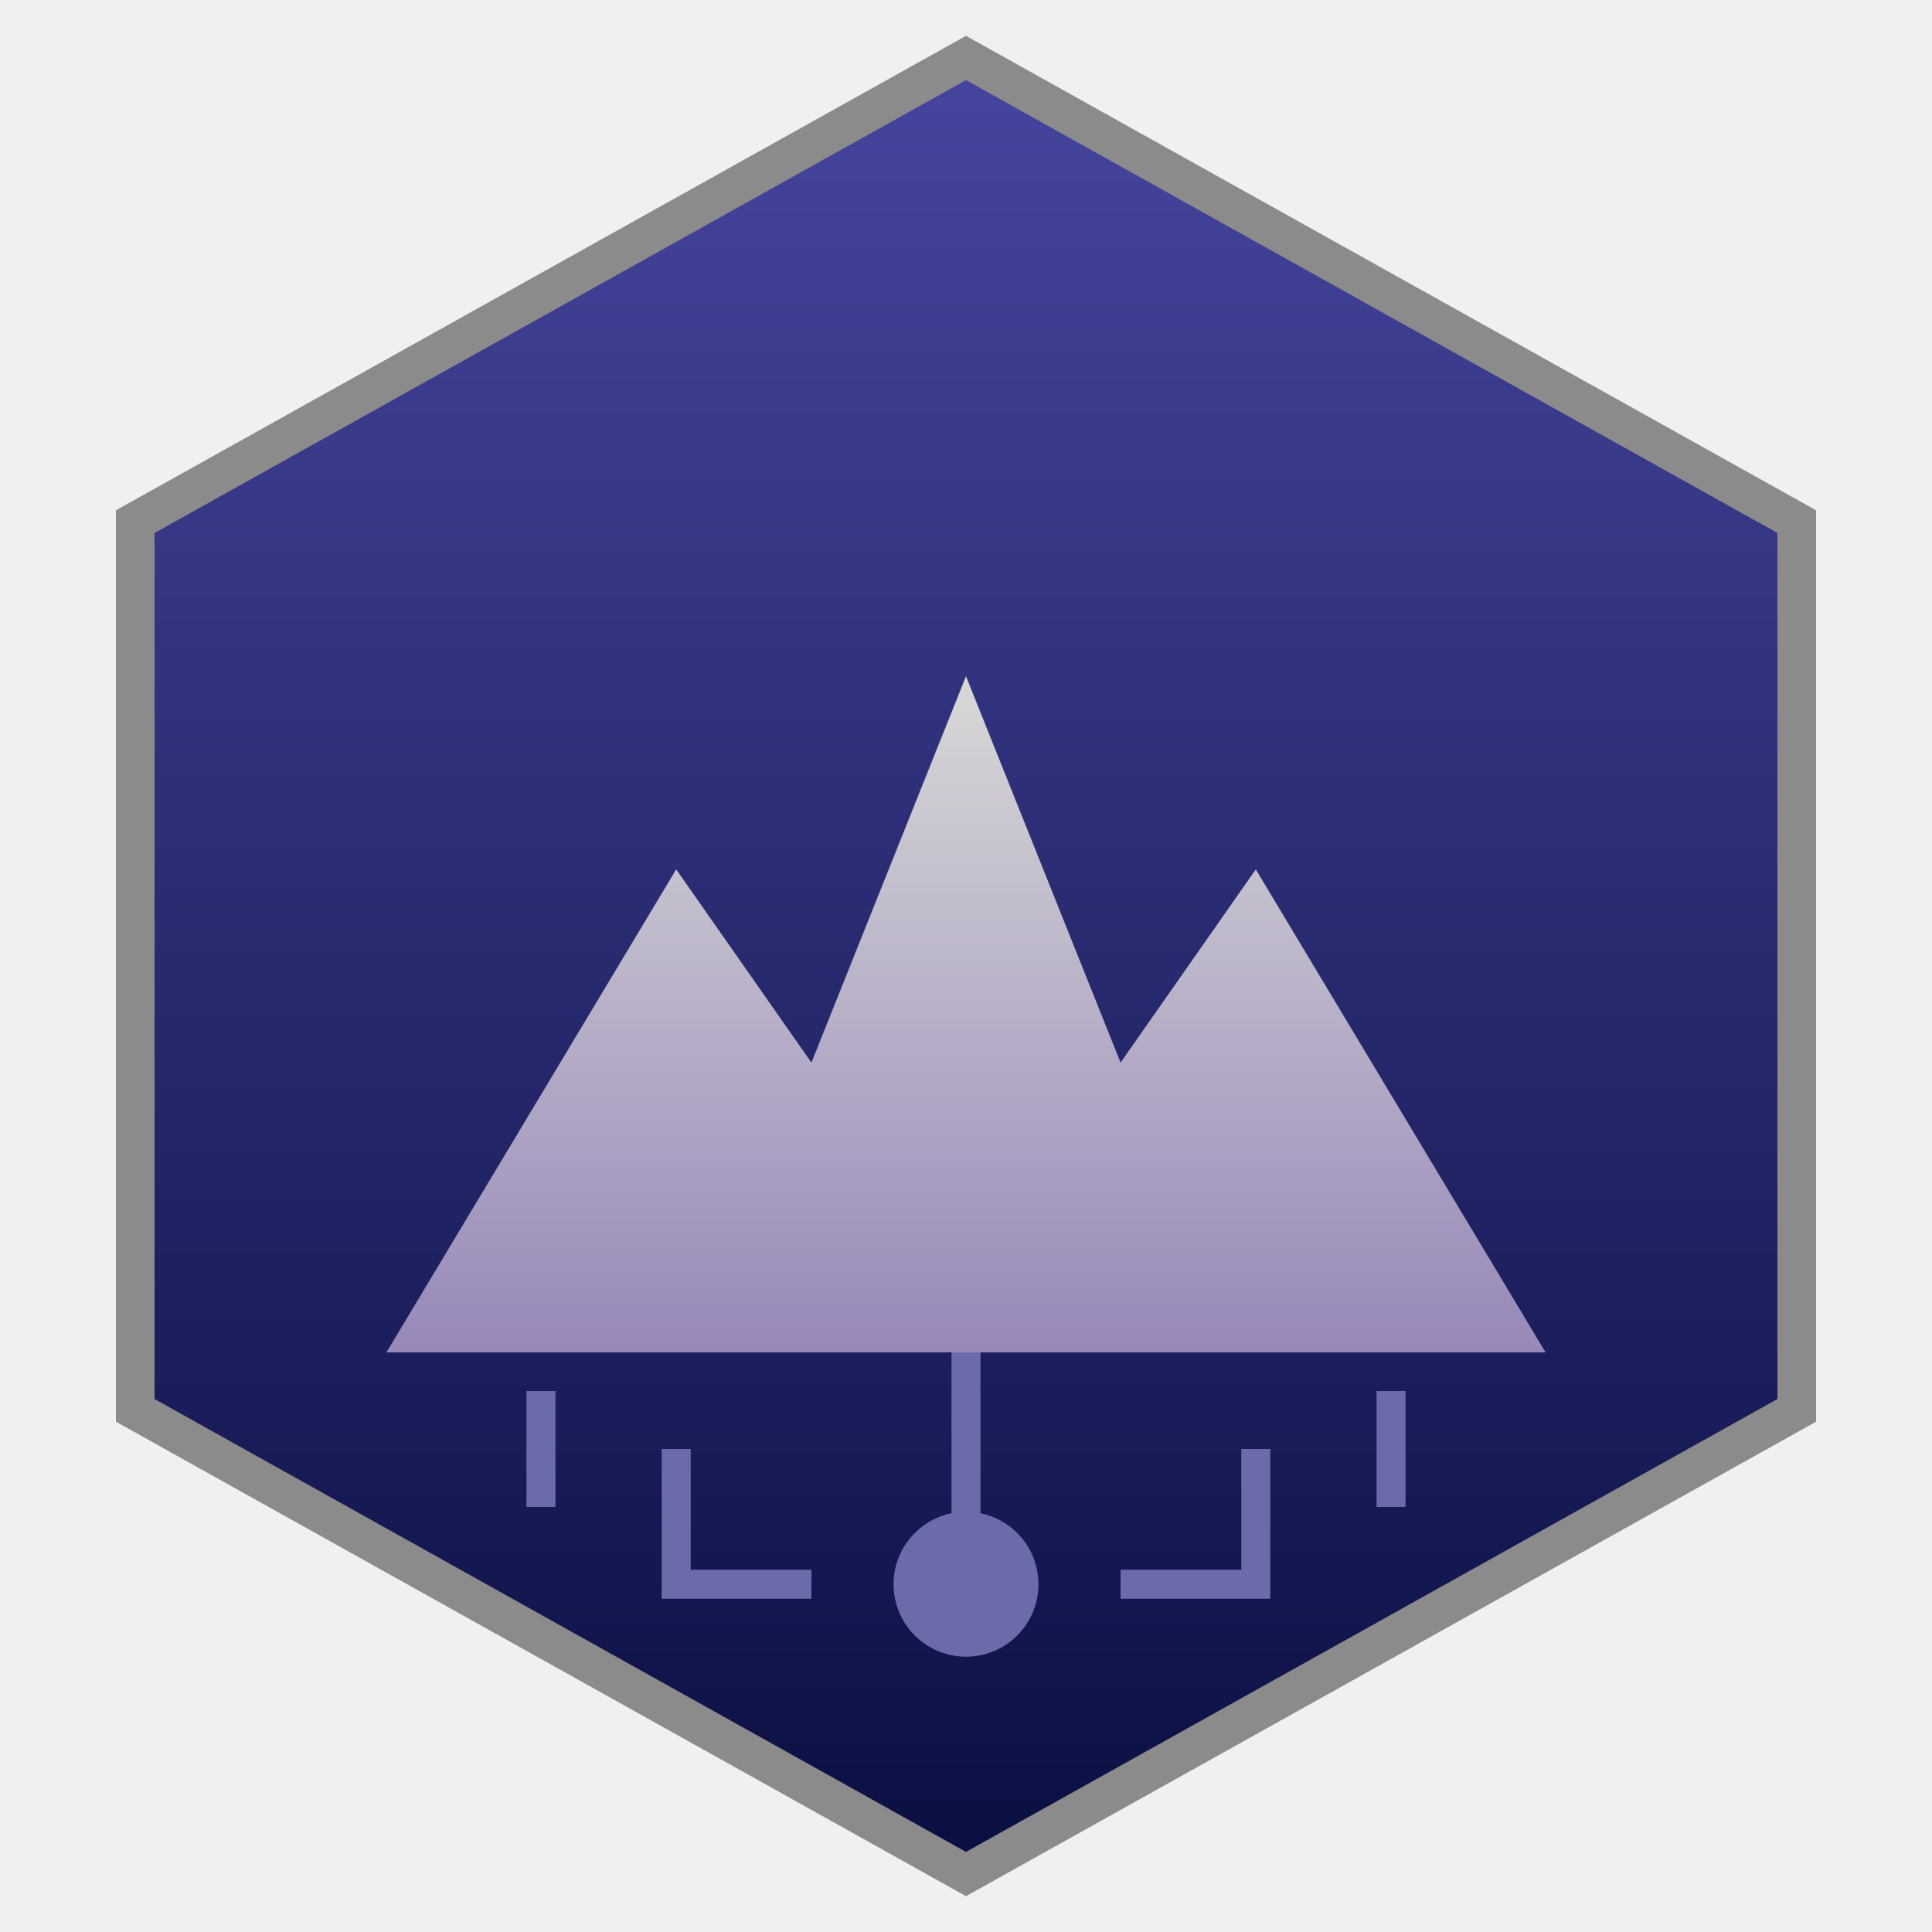
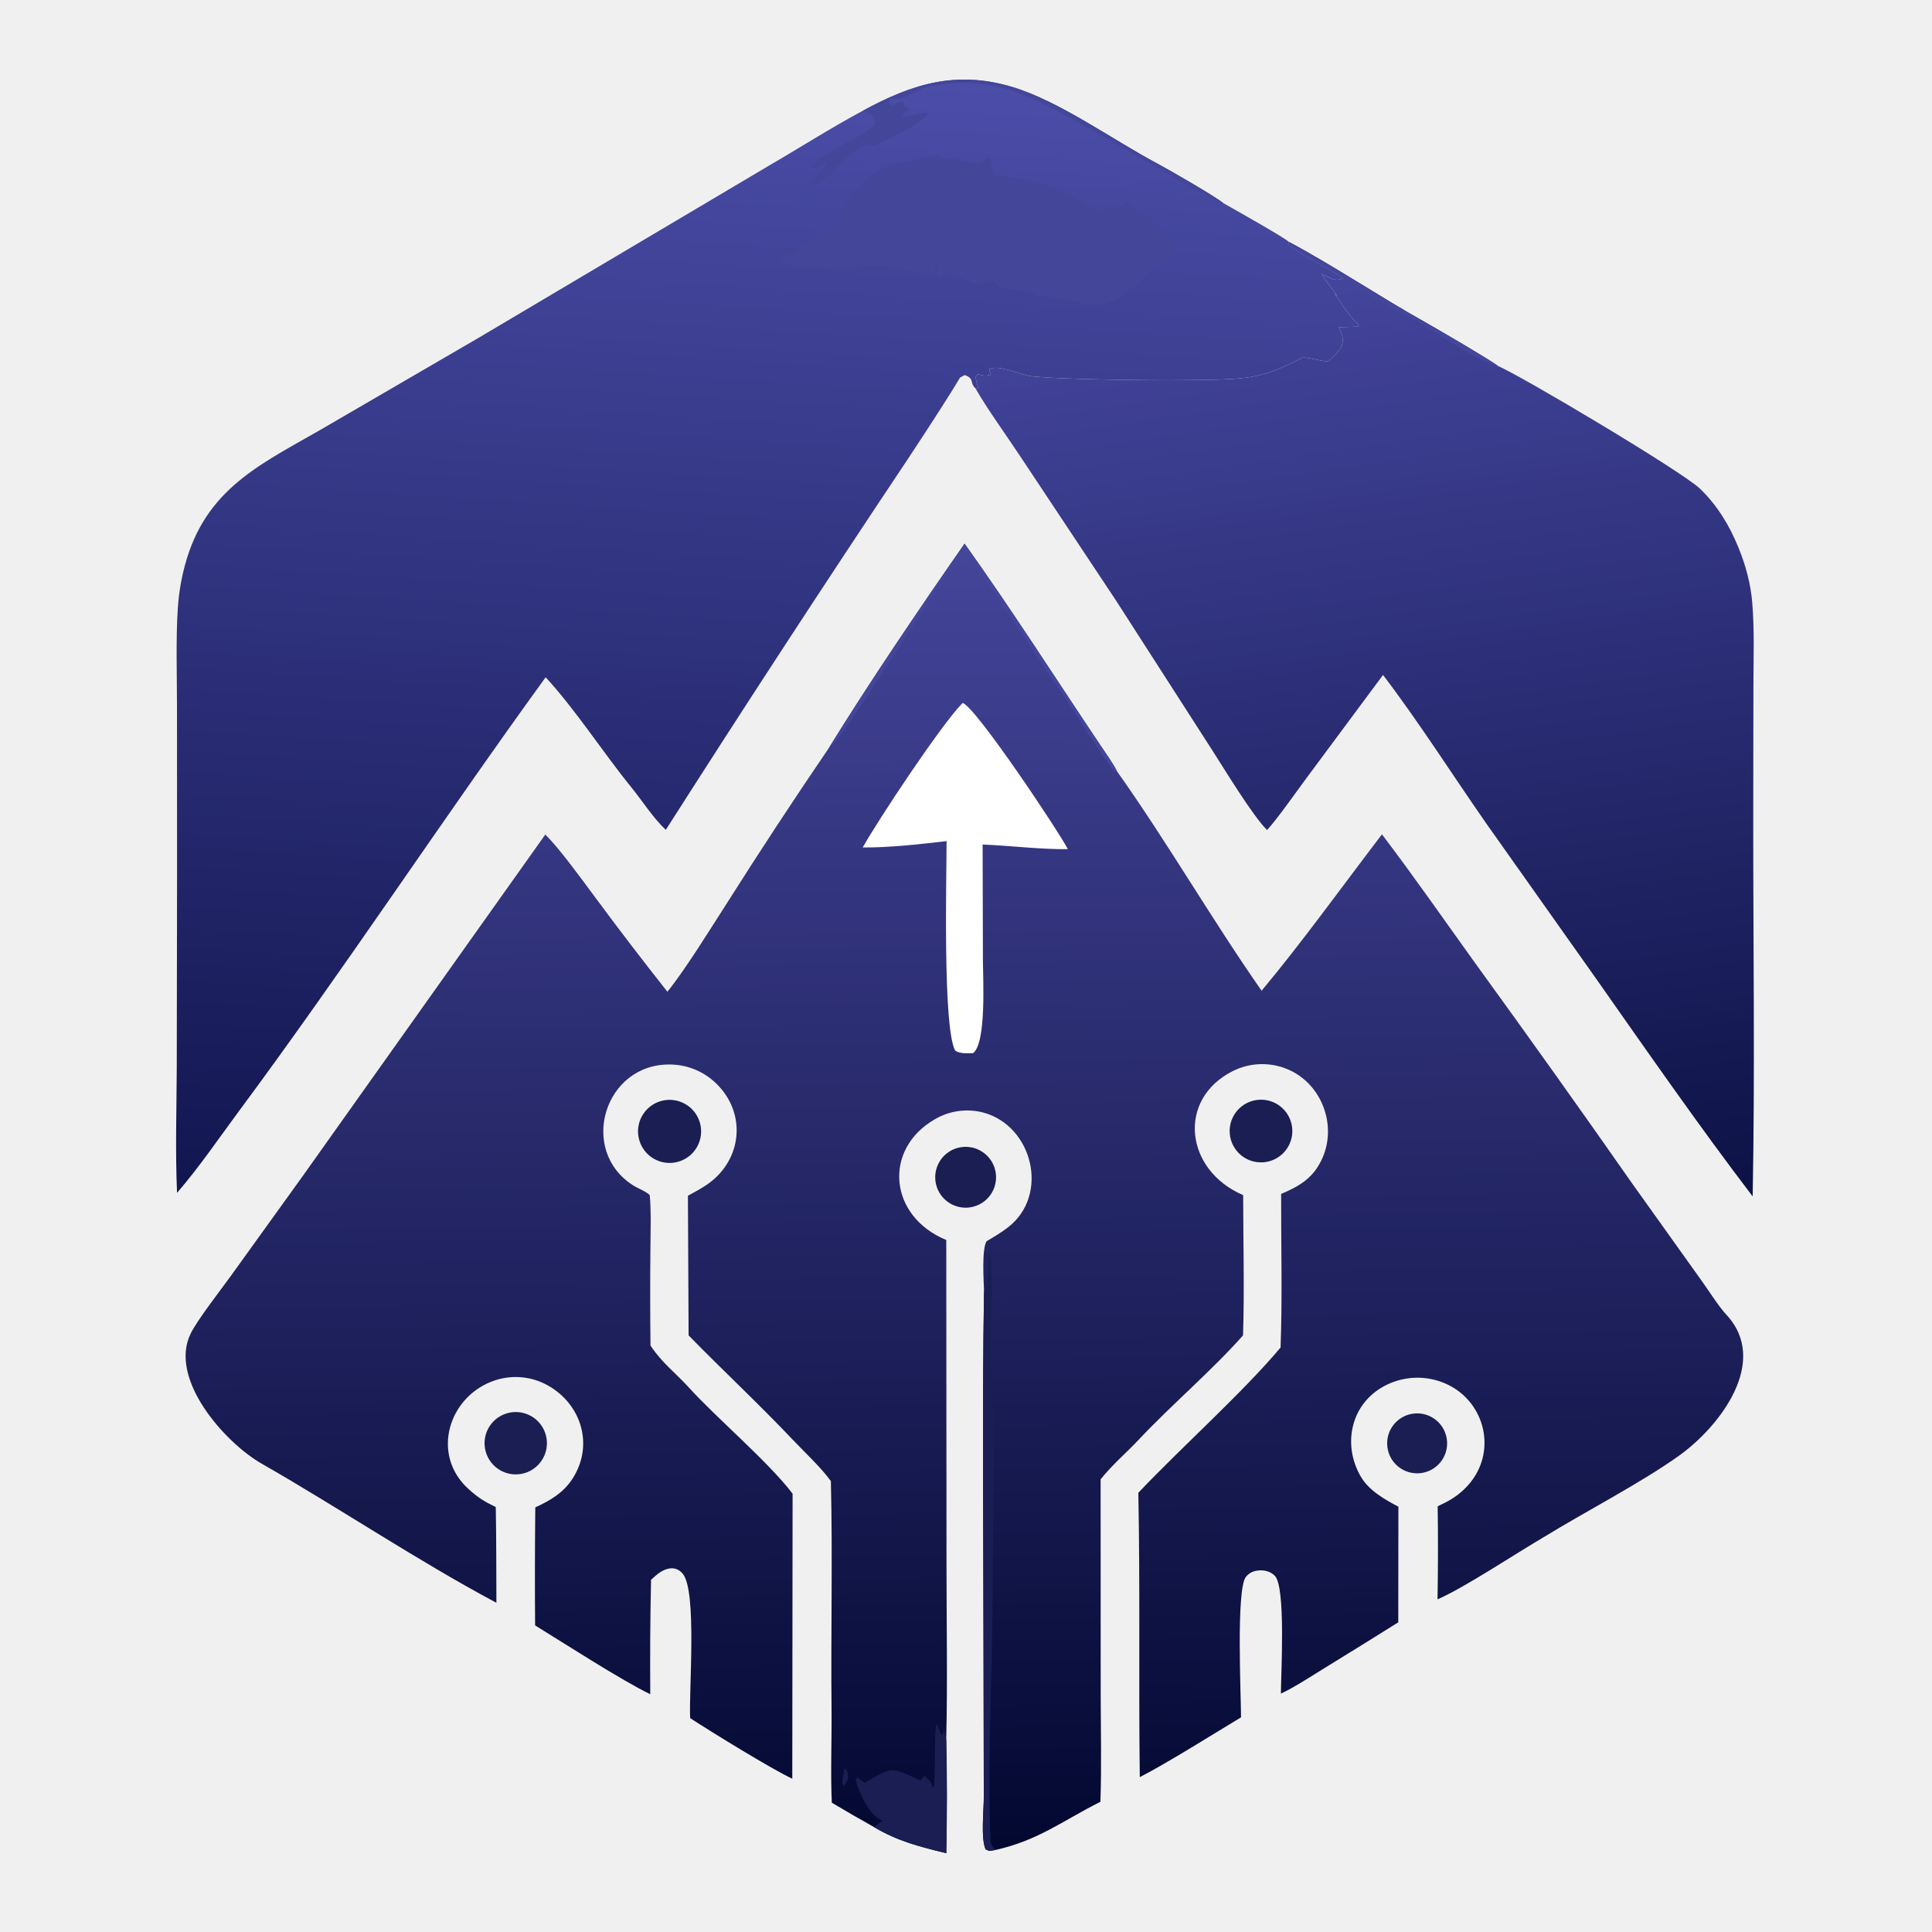
- <svg xmlns="http://www.w3.org/2000/svg" viewBox="0 0 100 100" width="100" height="100">
+ <svg xmlns="http://www.w3.org/2000/svg" width="545" height="545" viewBox="240.0 240.0 545 545">
  <defs>
-     <linearGradient id="bg" x1="0%" y1="100%" x2="0%" y2="0%">
-       <stop offset="0%" stop-color="#0A0F41" />
-       <stop offset="100%" stop-color="#46459E" />
-     </linearGradient>
-     <linearGradient id="mountain" x1="0%" y1="100%" x2="0%" y2="0%">
-       <stop offset="0%" stop-color="#9788B9" />
-       <stop offset="100%" stop-color="#D8D8D7" />
+     <linearGradient id="gradient_0" gradientUnits="userSpaceOnUse" x1="513.716" y1="760.61" x2="508.596" y2="397.027">
+       <stop offset="0" stop-color="#030831" />
+       <stop offset="1" stop-color="#449" />
    </linearGradient>
  </defs>
-   <path d="M50 3 L93 27 L93 73 L50 97 L7 73 L7 27 Z" fill="url(#bg)" stroke="#8B8B8B" stroke-width="2" />
-   <path d="M20 70 L35 45 L42 55 L50 35 L58 55 L65 45 L80 70 Z" fill="url(#mountain)" />
-   <g stroke="#6B6BAA" stroke-width="1.5" fill="none">
-     <path d="M50 70 L50 80" />
-     <circle cx="50" cy="82" r="3" fill="#6B6BAA" />
-     <path d="M35 75 L35 82 L42 82" />
-     <path d="M65 75 L65 82 L58 82" />
-     <path d="M28 72 L28 78" />
-     <path d="M72 72 L72 78" />
-   </g>
+   <path fill="url(#gradient_0)" d="M512.099 393.351C525.421 412.008 537.841 431.506 550.632 450.548C551.915 452.459 554.156 455.595 555.09 457.57C569.023 477.16 581.874 499.418 595.887 519.476C607.188 505.945 618.991 489.558 629.837 475.362C638.85 487.219 647.215 499.277 655.902 511.366C671.022 532.198 685.959 553.162 700.711 574.256L720.075 601.372C721.966 603.996 724.818 608.541 726.98 610.855C739.278 624.016 725.189 642.418 713.531 650.716C702.715 658.415 687.126 666.457 675.481 673.61C667.92 678.027 652.888 687.993 645.509 691.161C645.671 682.411 645.687 673.659 645.555 664.909C648.482 663.534 650.588 662.429 652.985 660.157C663.644 650.046 658.779 632.894 644.805 629.272C639.633 627.932 634.139 628.743 629.574 631.52C620.901 636.781 618.771 647.787 623.867 656.537C626.151 660.458 630.536 662.949 634.476 665.022L634.438 697.644C627.535 701.975 620.609 706.272 613.662 710.533C610.215 712.656 604.86 716.152 601.331 717.747C601.341 712.211 602.75 687.758 599.634 684.528C598.387 683.235 596.503 682.802 594.764 683.037C593.388 683.223 592.41 683.718 591.489 684.782C588.632 688.078 590.104 718.711 590.079 724.451C582.018 729.283 569.661 737.118 561.524 741.315C561.188 714.586 561.639 687.878 561.112 661.1C572.954 648.568 590.711 632.696 601.238 620.12C601.762 606.259 601.363 590.821 601.397 576.798C606.8 574.514 610.713 572.139 613.144 566.438C617.238 556.836 612.448 545.086 602.64 541.395C597.805 539.553 592.42 539.819 587.789 542.126C571.955 550.057 574.2 570.075 590.685 577.132C590.699 589.753 591.063 604.228 590.646 616.696C582.021 626.463 570.316 636.436 561.295 646.042C557.757 649.809 553.754 653.184 550.475 657.31L550.496 717.387C550.505 727.211 550.772 738.549 550.413 748.267C539.48 753.778 533.011 759.086 520.881 761.849C518.876 762.099 519.577 762.373 518.056 761.709C516.608 758.638 517.554 750.626 517.52 746.757L517.443 705.426C517.427 672.034 517.044 637.661 517.585 604.338C517.499 601.1 516.9 592.577 518.293 590.142C520.459 588.873 522.402 587.726 524.392 586.186C536.087 577.134 531.375 557.633 517.402 553.844C512.737 552.622 507.778 553.32 503.631 555.781C489.063 564.245 490.688 583.085 506.936 589.797L506.997 680.956C507 697.177 507.316 714.541 506.921 730.688C507.175 740.863 507.145 752.569 506.939 762.779C499.4 760.902 493.41 759.465 486.586 755.419C482.573 753.183 478.595 750.885 474.653 748.526C474.256 740.521 474.658 730.381 474.573 722.223C474.349 700.836 474.904 679.17 474.382 657.807C471.868 654.232 466.506 649.174 463.388 645.884C453.94 635.913 443.852 626.533 434.249 616.703L434.053 577.304C436.106 576.188 438.429 574.961 440.287 573.55C449.035 566.903 450.455 554.829 442.916 546.55C439.374 542.61 434.342 540.338 429.045 540.286C410.44 540.017 403.1 564.501 418.573 574.365C420.093 575.334 422.025 575.95 423.279 577.104C423.728 581.448 423.491 588.206 423.472 592.709C423.389 601.662 423.398 610.615 423.5 619.568C426.679 624.412 430.647 627.358 434.25 631.328C442.255 640.149 456.612 652.218 463.582 661.351L463.496 741.751C457.919 739.199 440.141 728.243 434.687 724.665C434.292 716.939 436.68 688.805 432.586 683.922C431.736 682.908 430.621 682.317 429.264 682.414C426.95 682.578 425.259 684.163 423.651 685.657C423.424 696.409 423.353 707.165 423.436 717.919C415.517 714.128 398.989 703.458 390.948 698.512C390.864 687.414 390.882 676.315 391.002 665.218C395.253 663.277 398.967 661.088 401.552 657.051C407.546 647.69 404.037 636.215 394.643 630.871C390.124 628.303 384.736 627.746 379.787 629.334C366.523 633.609 361.356 650.361 372.222 660.094C374.97 662.556 376.582 663.538 379.856 665.135C380.015 674.079 379.989 683.175 380.033 692.129C357.724 680.228 335.794 665.461 313.799 652.873C303.359 646.898 287.454 628.933 293.809 616.144C295.751 612.236 301.958 604.301 304.817 600.341L325.484 571.633L393.813 475.435C397.683 479.092 404.5 488.597 407.833 493.045C414.495 502.064 421.307 510.97 428.268 519.759C433.368 513.457 440.465 501.906 444.978 494.906C454.319 480.136 463.913 465.528 473.756 451.088C485.267 432.424 499.555 411.383 512.099 393.351Z" />
+   <path fill="#1A1E53" d="M486.586 755.419L488.876 753.578C485.057 751.915 482.435 745.871 481.33 741.995L481.841 741.461C482.805 742.057 482.45 741.805 483.325 742.469L483.919 742.927C491.859 738.304 491.031 738.33 499.572 742.23L500.754 740.91C501.825 741.956 502.748 742.559 503.007 744.087L503.372 744.172C504.043 740.462 503.409 728.083 504.193 726.23L505.521 729.335L506.036 729.074L506.185 727.493C506.389 728.61 506.648 729.59 506.921 730.688C507.175 740.863 507.145 752.569 506.939 762.779C499.4 760.902 493.41 759.465 486.586 755.419Z" />
+   <path fill="#1A1E53" d="M517.585 604.338C518.788 602.701 518.908 594.866 519.026 592.393C520.727 602.294 518.703 615.597 519.483 625.78C520.645 640.949 520.387 655.423 520.179 670.573L519.851 703.247C519.484 721.72 518.632 740.711 519.435 759.255C519.483 760.363 520.034 761.168 520.881 761.849C518.876 762.099 519.577 762.373 518.056 761.709C516.608 758.638 517.554 750.626 517.52 746.757L517.443 705.426C517.427 672.034 517.044 637.661 517.585 604.338Z" />
+   <path fill="#434699" d="M512.099 393.351C525.421 412.008 537.841 431.506 550.632 450.548C551.915 452.459 554.156 455.595 555.09 457.57L554.506 457.665C552.183 455.518 543.675 441.727 541.435 438.339L513.793 397.32C513.329 397.939 513.084 398.245 512.564 398.85C511.6 398.061 511.69 398.088 510.608 397.479C504 405.063 477.736 448.808 473.756 451.088C485.267 432.424 499.555 411.383 512.099 393.351Z" />
+   <path fill="#FFFFFF" d="M511.542 438.298C515.182 439.297 538.871 474.84 541.228 479.545C533.221 479.608 525.264 478.568 517.188 478.228L517.272 510.969C517.282 516.067 518.315 534.077 514.507 537.083C512.716 537.081 510.902 537.313 509.457 536.375C505.912 530.009 507.019 487.479 507.025 477.263C499.286 478.172 491.139 479.095 483.359 479.066C487.829 471.094 505.46 444.486 511.542 438.298Z" />
+   <path fill="#1A1E53" d="M478.198 738.774C479.958 740.342 479.254 742.053 478.229 743.682L478.131 743.822L477.532 743.02C477.739 741.603 477.961 740.187 478.198 738.774Z" />
+   <defs>
+     <linearGradient id="gradient_1" gradientUnits="userSpaceOnUse" x1="443.293" y1="582.262" x2="464.013" y2="260.06">
+       <stop offset="0" stop-color="#121650" />
+       <stop offset="1" stop-color="#4B4DA8" />
+     </linearGradient>
+   </defs>
+   <path fill="url(#gradient_1)" d="M483.367 271.251C497.3 263.692 509.612 259.773 525.48 264.505C538.854 268.493 554.063 279.561 566.588 286.204C569.866 287.943 582.927 295.47 585.041 297.276C587.365 298.582 602.225 306.946 603.524 308.189L603.485 309.092C607.49 312.103 614.355 315.432 618.966 318.415C616.35 319.78 615.016 318.055 612.853 317.29C613.378 318.406 616.23 321.929 617.214 323.507L616.489 322.805C618.483 325.716 620.705 329.446 623.349 331.662L622.948 332.149C621.171 332.227 619.392 332.272 617.613 332.283C620 336.643 618.515 338.381 614.914 341.732C614.132 342.46 608.277 340.394 607.145 340.989C596.509 346.581 592.296 346.896 580.373 347.159C566.65 347.356 552.924 347.203 539.209 346.7C536.576 346.577 534.084 346.433 531.462 346.206C528.111 345.916 521.692 342.677 519.102 344.109C519.279 345.249 519.138 344.711 519.507 345.727C516.216 346.599 516.162 344.597 515.092 346.386L515.227 345.802C515.291 347.449 515.419 347.845 515.966 349.329L515.184 349.585C513.334 347.726 515.045 346.911 512.143 345.796C511.708 346.028 511.274 346.26 510.839 346.492C506.432 353.813 500.441 362.893 495.9 369.785C472.842 404.315 450.145 439.085 427.814 474.09C424.261 470.781 421.187 465.901 418.088 462.092C410.277 452.492 402.148 439.927 393.923 431.05C364.652 471.402 337.136 513.34 307.414 553.423C301.823 560.962 296.075 569.438 289.943 576.48C289.427 564.992 289.809 552.866 289.862 541.313L289.948 486.733L289.93 439.339C289.918 430.852 289.599 420.098 290.144 411.825C290.435 407.001 291.292 402.228 292.696 397.604C299.088 376.778 314.952 370.303 332.539 360L375.123 335.23L456.711 286.847C465.515 281.743 474.44 276.03 483.367 271.251Z" />
+   <path fill="#434699" d="M483.367 271.251C497.3 263.692 509.612 259.773 525.48 264.505C538.854 268.493 554.063 279.561 566.588 286.204C569.866 287.943 582.927 295.47 585.041 297.276C583.531 297.956 571.938 290.478 569.321 288.968C561.843 284.595 554.33 280.282 546.784 276.028C531.932 267.632 520.05 260.564 501.881 264.408C498.932 265.032 495.858 267.852 492.876 267.896C491.396 267.918 491.278 267.543 490.452 269.024C493.312 270.751 491.253 268.93 494.837 268.647L495.072 269.992L495.992 270.32L496.368 271.185C495.046 271.744 495.46 271.449 494.417 272.403L494.91 272.863C497.643 272.833 500.21 271.441 501.712 272.002L501.462 272.756C495.205 277.463 493.33 277.603 486.898 281.068C479.959 278.711 472.481 295.333 467.106 292.159C469.163 290.658 471.574 288.094 473.437 286.252L472.781 285.993C471.197 286.824 470.837 287.311 469.233 287.251L469.126 286.425C473.772 282.138 480.364 280.042 485.437 276.382C487.118 275.169 487.066 274.818 486.516 273.049C485.281 271.868 484.918 271.804 483.367 271.251Z" />
+   <path fill="#434699" d="M504.492 283.902C505.609 284.116 505.698 285.195 507.162 284.996C509.912 284.623 512.558 285.626 515.221 286.131C516.583 286.389 517.597 285.306 518.673 284.564L519.46 284.771C519.655 286.516 519.563 288.177 520.682 289.386C531.301 290.419 541.045 293.395 549.41 299.691C550.206 300.29 554.743 298.104 556.781 298.457C557.082 297.304 556.813 297.776 557.497 296.992C560.556 298.19 572.462 309.125 572.133 311.879C562.084 316.011 559.808 323.841 550.922 325.855C546.571 326.842 537.526 322.966 532.925 323.512L532.318 323.48C530.405 321.367 524.957 321.741 522.026 321.289C521.244 320.406 520.801 319.924 519.932 319.131C514.532 320.513 516.617 320.779 510.449 317.895C508.155 316.823 506.962 317.274 504.813 318.346L504.271 317.95C504.383 316.443 504.462 315.296 504.449 313.765L503.829 314.008C503.68 315.386 503.57 315.706 504.237 316.934C502.851 318.035 494.029 315.81 491.453 315.415C484.721 314.384 464.1 317.457 459.745 313.099C460.404 311.963 462.129 311.875 463.368 311.311C467.292 309.525 475.364 301.733 477.857 298.298C487.244 285.364 490.026 286.816 504.492 283.902Z" />
+   <defs>
+     <linearGradient id="gradient_2" gradientUnits="userSpaceOnUse" x1="654.073" y1="584.886" x2="615.053" y2="316.129">
+       <stop offset="0" stop-color="#0D1246" />
+       <stop offset="1" stop-color="#44459D" />
+     </linearGradient>
+   </defs>
+   <path fill="url(#gradient_2)" d="M618.966 318.415C614.355 315.432 607.49 312.103 603.485 309.092L603.524 308.189C616.149 314.927 629.35 323.797 642.028 330.882C644.677 332.362 660.939 341.846 662.544 343.225C669.003 345.942 714.591 373.054 719.582 377.88C724.484 382.62 727.916 388.309 730.457 394.596C732.431 399.48 733.841 404.617 734.284 409.878C734.946 417.743 734.632 425.779 734.623 433.673L734.573 471.888C734.558 506.631 735.071 542.881 734.413 577.498C719.211 557.571 704.411 536.233 689.974 515.689L659.179 472.174C649.832 458.735 639.973 443.286 630.138 430.399L608.584 459.433C605.768 463.223 600.423 470.866 597.436 474.152C593.438 470.251 585.274 456.783 581.93 451.58L554.903 409.535L527.572 368.376C523.871 362.795 518.457 355.309 515.184 349.585L515.966 349.329C515.419 347.845 515.291 347.449 515.227 345.802L515.092 346.386C516.162 344.597 516.216 346.599 519.507 345.727C519.138 344.711 519.279 345.249 519.102 344.109C521.692 342.677 528.111 345.916 531.462 346.206C534.084 346.433 536.576 346.577 539.209 346.7C552.924 347.203 566.65 347.356 580.373 347.159C592.296 346.896 596.509 346.581 607.145 340.989C608.277 340.394 614.132 342.46 614.914 341.732C618.515 338.381 620 336.643 617.613 332.283C619.392 332.272 621.171 332.227 622.948 332.149L623.349 331.662C620.705 329.446 618.483 325.716 616.489 322.805L617.214 323.507C616.23 321.929 613.378 318.406 612.853 317.29C615.016 318.055 616.35 319.78 618.966 318.415Z" />
+   <path fill="#434699" d="M618.966 318.415C614.355 315.432 607.49 312.103 603.485 309.092L603.524 308.189C616.149 314.927 629.35 323.797 642.028 330.882C644.677 332.362 660.939 341.846 662.544 343.225C657.767 342.759 640.133 330.273 634.595 327.889C631.741 326.66 620.201 320.347 618.966 318.415Z" />
+   <path fill="#1A1E53" d="M426.461 550.591C431.194 549.254 436.114 552.009 437.447 556.743C438.78 561.477 436.021 566.395 431.286 567.724C426.556 569.052 421.646 566.296 420.314 561.568C418.983 556.84 421.734 551.927 426.461 550.591Z" />
+   <path fill="#1A1E53" d="M594.993 550.245C598.162 549.986 601.227 551.449 603.019 554.077C604.81 556.705 605.052 560.092 603.652 562.948C602.252 565.804 599.426 567.687 596.252 567.881C591.414 568.176 587.241 564.52 586.896 559.686C586.551 554.852 590.162 550.641 594.993 550.245Z" />
+   <path fill="#1A1E53" d="M382.767 638.754C385.806 637.767 389.141 638.506 391.479 640.684C393.816 642.863 394.789 646.137 394.019 649.238C393.249 652.339 390.857 654.779 387.772 655.61C383.166 656.852 378.41 654.195 377.052 649.622C375.694 645.049 378.23 640.227 382.767 638.754Z" />
+   <path fill="#1A1E53" d="M510.571 563.711C515.102 562.723 519.599 565.515 520.724 570.015C521.849 574.515 519.195 579.094 514.731 580.355C511.721 581.205 508.487 580.35 506.29 578.123C504.093 575.897 503.282 572.651 504.172 569.653C505.063 566.654 507.514 564.378 510.571 563.711Z" />
+   <path fill="#1A1E53" d="M639.276 638.714C642.351 638.538 645.279 640.047 646.919 642.655C648.559 645.262 648.651 648.555 647.16 651.25C645.669 653.946 642.83 655.617 639.75 655.613C635.176 655.607 631.436 651.966 631.308 647.394C631.179 642.822 634.709 638.977 639.276 638.714Z" />
</svg>
